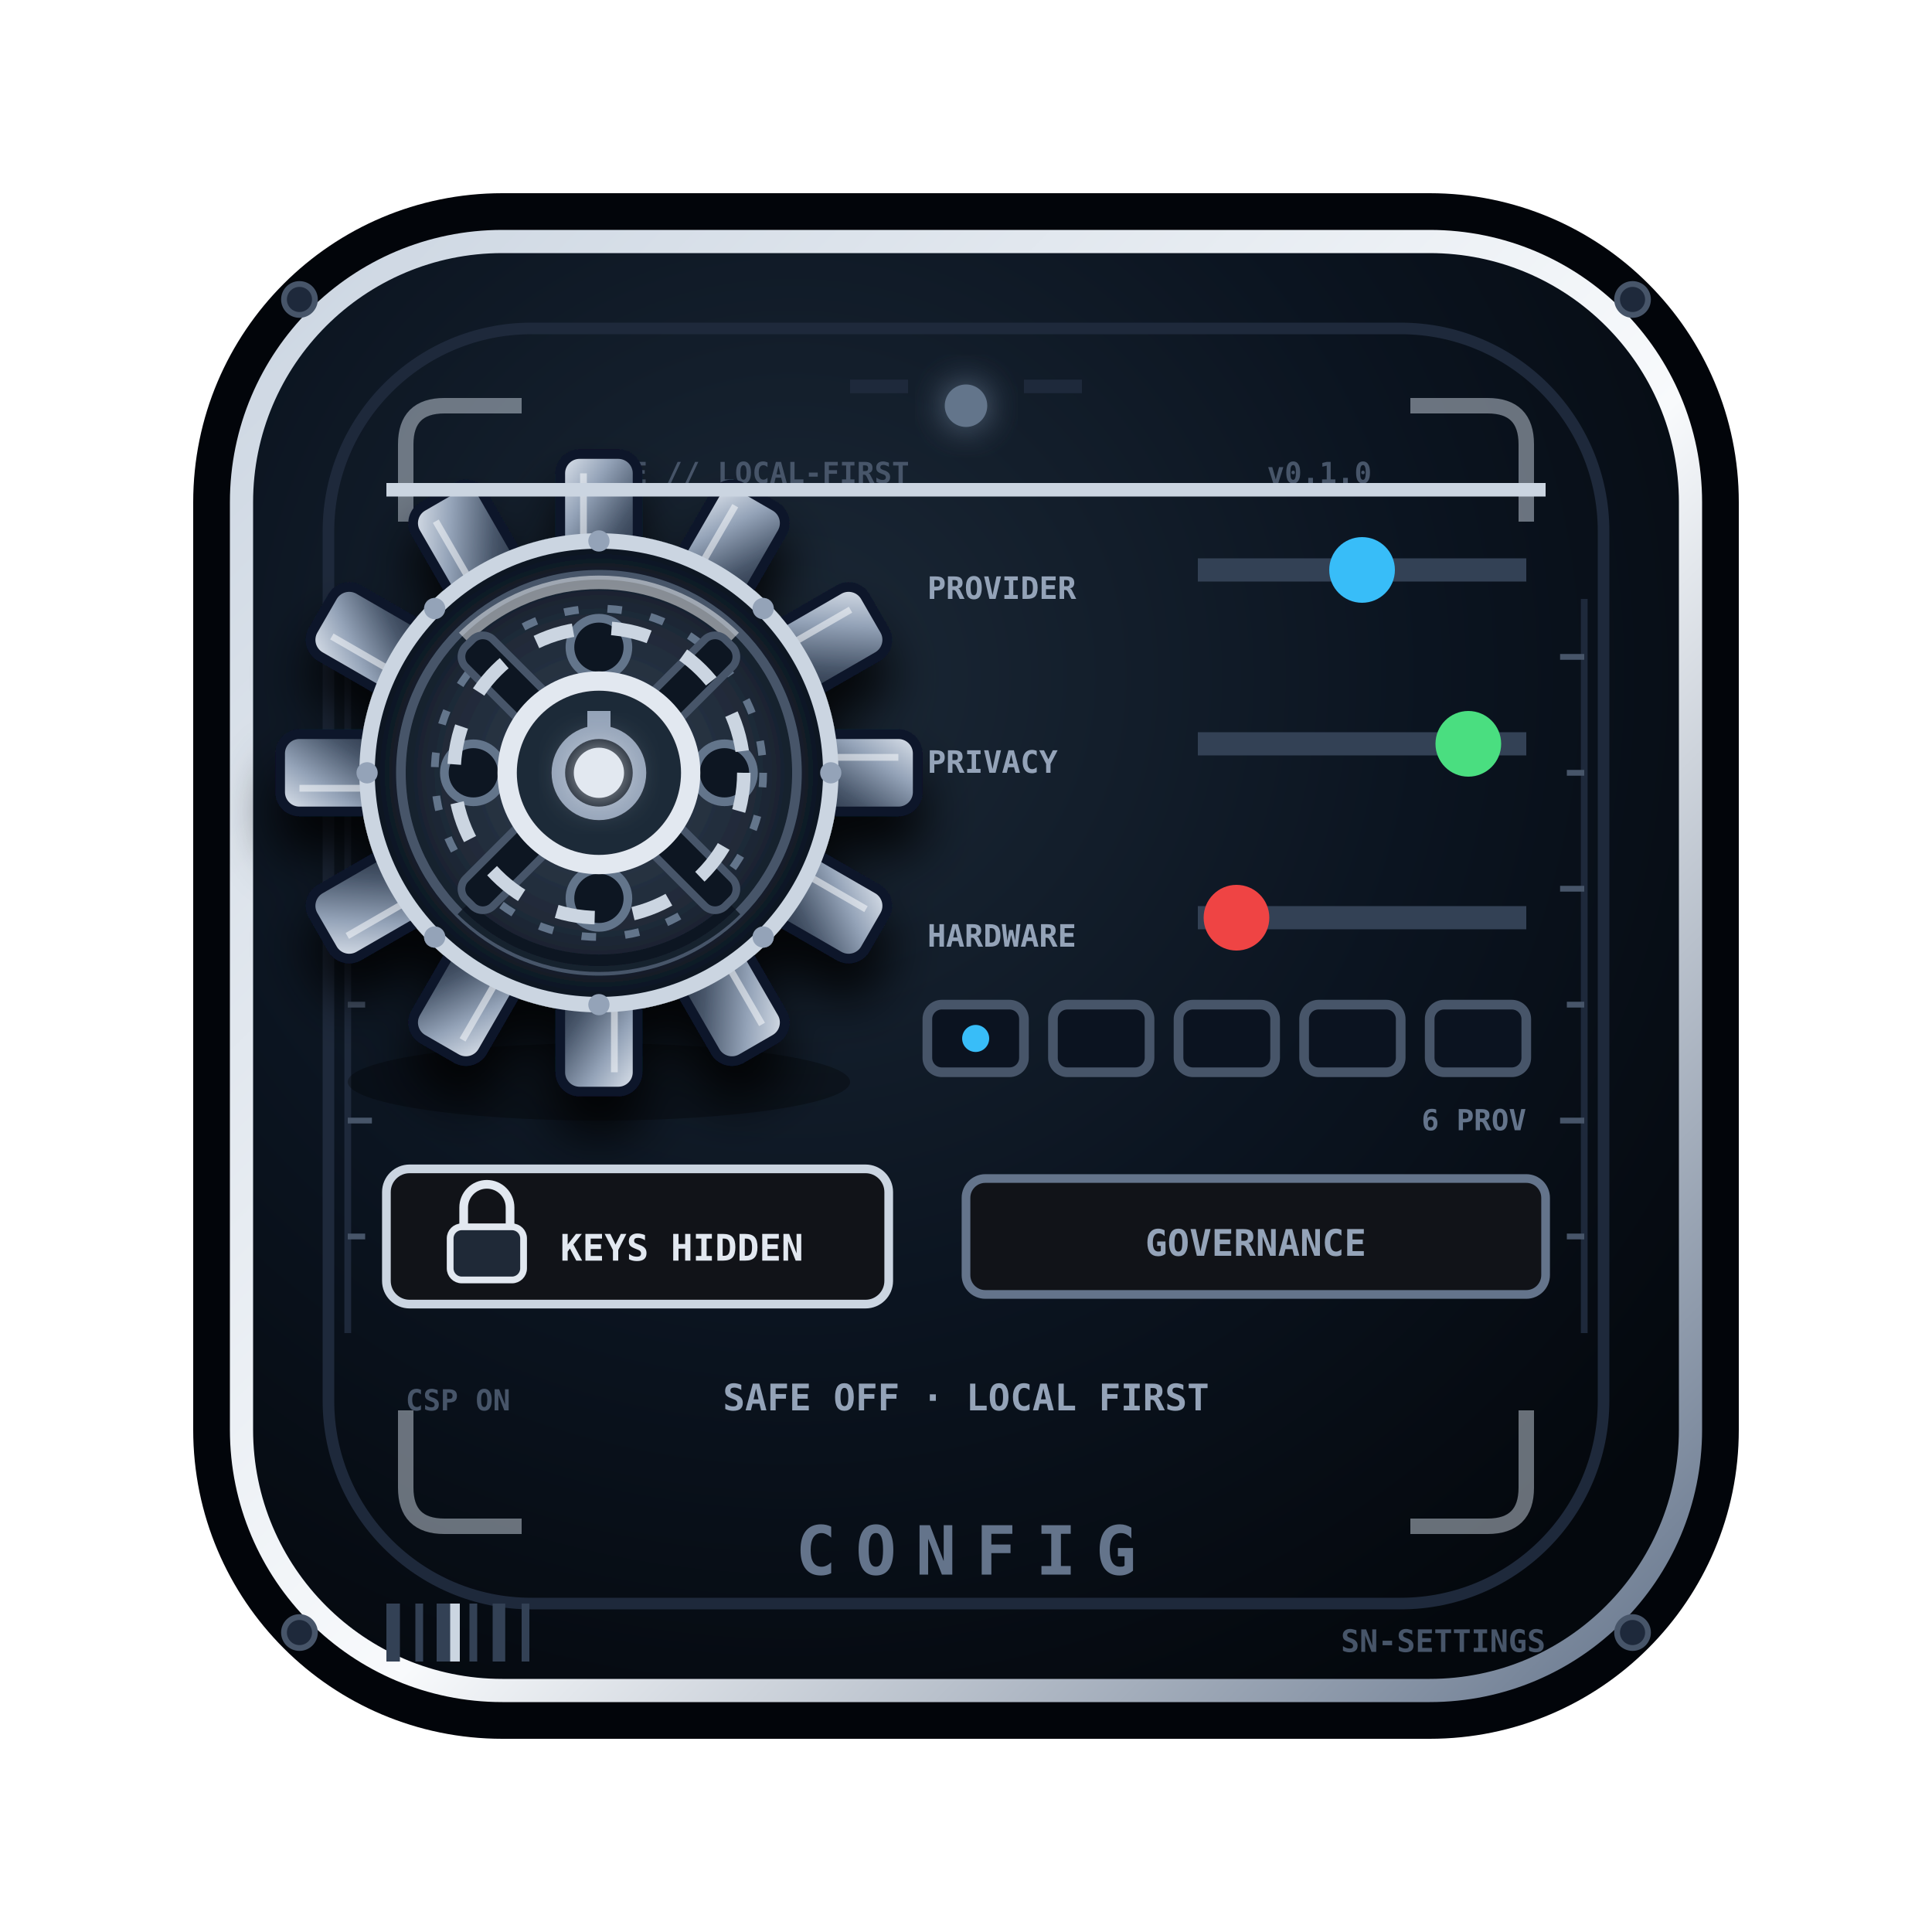
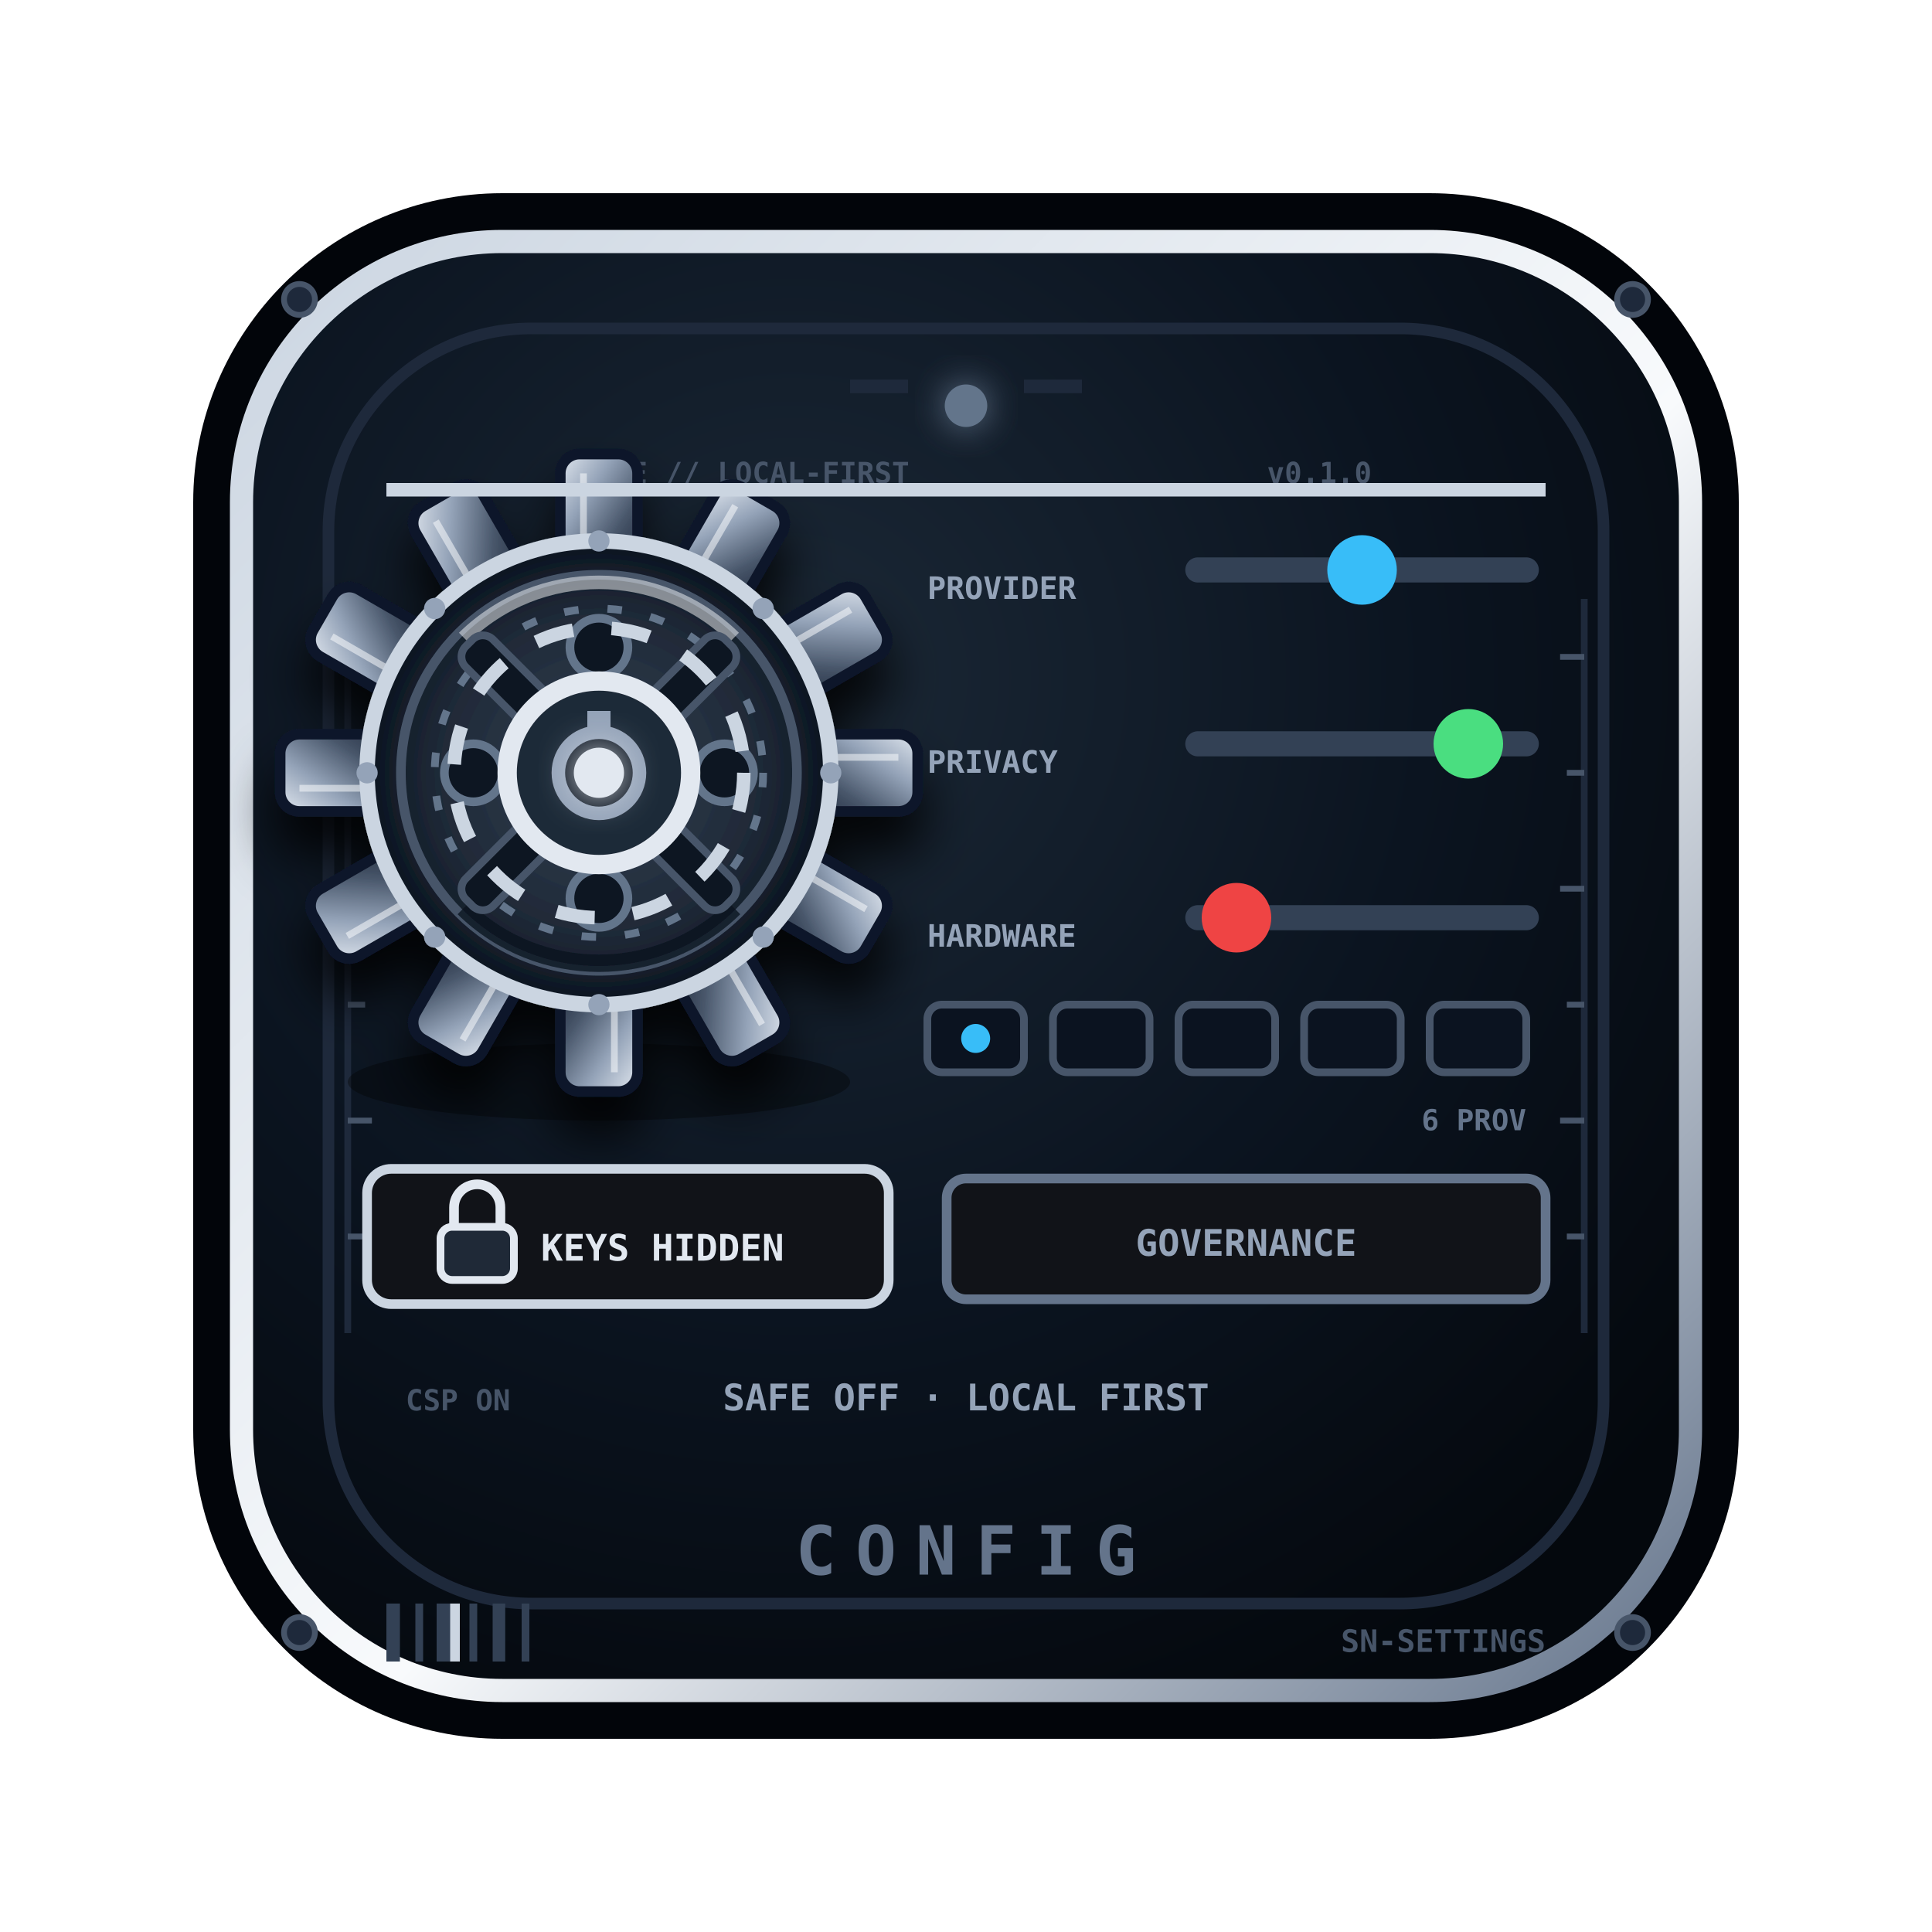
<svg xmlns="http://www.w3.org/2000/svg" viewBox="0 0 200 200" role="img" aria-label="Configuración">
  <style>
    .settings-dash{animation:settingsDash 2.8s linear infinite}.settings-blink{animation:settingsBlink 1.6s steps(2,end) infinite}.settings-blink2{animation:settingsBlink 2.3s steps(2,end) .5s infinite}.settings-scan{animation:settingsScan 4.2s ease-in-out infinite}.settings-spin{transform-box:fill-box;transform-origin:50% 50%;animation:settingsSpin 16s linear infinite}
    @keyframes settingsDash{to{stroke-dashoffset:-26}}@keyframes settingsBlink{50%{opacity:.25}}
    @keyframes settingsScan{0%,100%{y:50px;opacity:.06}50%{y:140px;opacity:.4}}
    @keyframes settingsSpin{to{transform:rotate(360deg)}}
    @media(prefers-reduced-motion:reduce){.settings-dash,.settings-blink,.settings-blink2,.settings-scan,.settings-spin{animation:none}}
  </style>
  <defs>
    <radialGradient id="settings-plate" cx="38%" cy="30%" r="80%">
      <stop stop-color="#1b2836" />
      <stop offset=".55" stop-color="#0b1420" />
      <stop offset="1" stop-color="#04080d" />
    </radialGradient>
    <linearGradient id="settings-ga" x1="0" y1="0" x2="1" y2="1">
      <stop stop-color="#cbd5e1" />
      <stop offset=".55" stop-color="#f8fafc" />
      <stop offset="1" stop-color="#64748b" />
    </linearGradient>
    <linearGradient id="settings-gb" x1="0" x2="1">
      <stop stop-color="#64748b" />
      <stop offset="1" stop-color="#cbd5e1" />
    </linearGradient>
    <linearGradient id="settings-metal" x1="0" y1="0" x2="1" y2="1">
      <stop stop-color="#94a3b8" />
      <stop offset=".35" stop-color="#334155" />
      <stop offset=".7" stop-color="#111827" />
      <stop offset="1" stop-color="#020617" />
+     </linearGradient>
+     <linearGradient id="settings-screen-bg" x1="0" y1="0" x2="0" y2="1">
+       <stop stop-color="#06121d" />
+       <stop offset="1" stop-color="#02070e" />
    </linearGradient>
    <radialGradient id="settings-halo">
      <stop stop-color="#fff" />
      <stop offset=".2" stop-color="#cbd5e1" />
      <stop offset=".7" stop-color="#64748b" />
      <stop offset="1" stop-color="#07111d" />
    </radialGradient>
    <filter id="settings-shadow" x="-45%" y="-45%" width="190%" height="200%">
      <feDropShadow dx="0" dy="4" stdDeviation="2.6" flood-color="#000" flood-opacity=".85" />
    </filter>
    <filter id="settings-glow" x="-70%" y="-70%" width="240%" height="240%">
      <feGaussianBlur stdDeviation="1.8" result="b" />
      <feMerge>
        <feMergeNode in="b" />
        <feMergeNode in="SourceGraphic" />
      </feMerge>
    </filter>
  </defs>
  <rect x="20" y="20" width="160" height="160" rx="32" fill="#02050a" />
  <rect x="25" y="25" width="150" height="150" rx="27" fill="url(#settings-plate)" stroke="url(#settings-ga)" stroke-width="2.4" />
  <rect x="34" y="34" width="132" height="132" rx="21" fill="none" stroke="#1e293b" stroke-width="1.2" />
-   <path d="M42 54v-8q0-4 4-4h8M158 54v-8q0-4-4-4h-8M42 146v8q0 4 4 4h8M158 146v8q0 4-4 4h-8" fill="none" stroke="#cbd5e1" stroke-width="1.6" opacity=".5" />
  <g fill="#1e293b" stroke="#475569" stroke-width=".6">
    <circle cx="31" cy="31" r="1.6" />
    <circle cx="169" cy="31" r="1.6" />
    <circle cx="31" cy="169" r="1.6" />
    <circle cx="169" cy="169" r="1.6" />
  </g>
  <path d="M88 40h6M106 40h6" stroke="#1e293b" stroke-width="1.4" />
  <g font-family="Consolas,monospace" font-weight="900">
    <text x="58" y="50" fill="#475569" font-size="3">ALICE // LOCAL-FIRST</text>
    <text x="142" y="50" fill="#475569" font-size="3" text-anchor="end">v0.1.0</text>
  </g>
  <path d="M36 62v76M164 62v76" stroke="#1e293b" stroke-width=".7" />
  <path d="M36 68h2.5M36 80h1.8M36 92h2.5M36 104h1.8M36 116h2.5M36 128h1.8M164 68h-2.5M164 80h-1.8M164 92h-2.5M164 104h-1.8M164 116h-2.5M164 128h-1.8" stroke="#475569" stroke-width=".6" />
  <circle class="settings-blink" cx="100" cy="42" r="2.2" fill="#64748b" filter="url(#settings-glow)" />
  <defs>
    <linearGradient id="settings-gearm" x1="0" y1="0" x2="1" y2="1">
      <stop stop-color="#e2e8f0" />
      <stop offset=".35" stop-color="#94a3b8" />
      <stop offset=".7" stop-color="#475569" />
      <stop offset="1" stop-color="#1e293b" />
    </linearGradient>
    <radialGradient id="settings-gearc">
      <stop stop-color="#334155" />
      <stop offset=".7" stop-color="#1f2937" />
      <stop offset="1" stop-color="#0b1420" />
    </radialGradient>
  </defs>
-   <ellipse cx="62" cy="112" rx="26" ry="4" fill="#000" opacity=".3" />
+   <ellipse cx="62" cy="112" rx="26" ry="4" fill="#000" opacity=".35" />
  <g filter="url(#settings-shadow)" transform="translate(62 80)">
    <g class="settings-spin">
-       <g fill="url(#settings-gearm)" stroke="#0f172a" stroke-width="1">
+       <g fill="url(#settings-gearm)" stroke="#0f172a" stroke-width="1.1">
        <g>
          <rect x="-4" y="-33" width="8" height="12" rx="2" />
          <path d="M-1.6-31v8" stroke="#f8fafc" stroke-width=".7" opacity=".55" />
        </g>
        <g transform="rotate(30)">
          <rect x="-4" y="-33" width="8" height="12" rx="2" />
          <path d="M-1.6-31v8" stroke="#f8fafc" stroke-width=".7" opacity=".55" />
        </g>
        <g transform="rotate(60)">
          <rect x="-4" y="-33" width="8" height="12" rx="2" />
          <path d="M-1.6-31v8" stroke="#f8fafc" stroke-width=".7" opacity=".55" />
        </g>
        <g transform="rotate(90)">
          <rect x="-4" y="-33" width="8" height="12" rx="2" />
          <path d="M-1.6-31v8" stroke="#f8fafc" stroke-width=".7" opacity=".55" />
        </g>
        <g transform="rotate(120)">
          <rect x="-4" y="-33" width="8" height="12" rx="2" />
          <path d="M-1.6-31v8" stroke="#f8fafc" stroke-width=".7" opacity=".55" />
        </g>
        <g transform="rotate(150)">
          <rect x="-4" y="-33" width="8" height="12" rx="2" />
          <path d="M-1.6-31v8" stroke="#f8fafc" stroke-width=".7" opacity=".55" />
        </g>
        <g transform="rotate(180)">
          <rect x="-4" y="-33" width="8" height="12" rx="2" />
          <path d="M-1.6-31v8" stroke="#f8fafc" stroke-width=".7" opacity=".55" />
        </g>
        <g transform="rotate(210)">
          <rect x="-4" y="-33" width="8" height="12" rx="2" />
          <path d="M-1.6-31v8" stroke="#f8fafc" stroke-width=".7" opacity=".55" />
        </g>
        <g transform="rotate(240)">
          <rect x="-4" y="-33" width="8" height="12" rx="2" />
          <path d="M-1.6-31v8" stroke="#f8fafc" stroke-width=".7" opacity=".55" />
        </g>
        <g transform="rotate(270)">
          <rect x="-4" y="-33" width="8" height="12" rx="2" />
          <path d="M-1.6-31v8" stroke="#f8fafc" stroke-width=".7" opacity=".55" />
        </g>
        <g transform="rotate(300)">
          <rect x="-4" y="-33" width="8" height="12" rx="2" />
          <path d="M-1.6-31v8" stroke="#f8fafc" stroke-width=".7" opacity=".55" />
        </g>
        <g transform="rotate(330)">
          <rect x="-4" y="-33" width="8" height="12" rx="2" />
          <path d="M-1.6-31v8" stroke="#f8fafc" stroke-width=".7" opacity=".55" />
        </g>
      </g>
      <circle r="24" fill="url(#settings-gearc)" stroke="#cbd5e1" stroke-width="1.6" />
      <circle r="20.5" fill="none" stroke="#475569" stroke-width="1" />
      <circle r="17" fill="none" stroke="#64748b" stroke-width=".8" stroke-dasharray="1.5 3" />
      <path d="M-14-14a20 20 0 0 1 28 0" fill="none" stroke="#f8fafc" stroke-width="1.4" opacity=".5" />
      <path d="M14 14a20 20 0 0 1-28 0" fill="none" stroke="#0b1420" stroke-width="1.8" opacity=".8" />
      <g fill="#0b1420" stroke="#475569" stroke-width=".8">
        <rect x="-2" y="-19" width="4" height="11" rx="1.5" transform="rotate(45)" />
        <rect x="-2" y="-19" width="4" height="11" rx="1.5" transform="rotate(135)" />
        <rect x="-2" y="-19" width="4" height="11" rx="1.5" transform="rotate(225)" />
        <rect x="-2" y="-19" width="4" height="11" rx="1.5" transform="rotate(315)" />
      </g>
      <g fill="#0b1420" stroke="#64748b" stroke-width=".9">
        <circle cx="13" cy="0" r="3" />
        <circle cx="0" cy="13" r="3" />
        <circle cx="-13" cy="0" r="3" />
        <circle cx="0" cy="-13" r="3" />
      </g>
      <g fill="#94a3b8">
        <circle cx="0" cy="-24" r="1.1" />
        <circle cx="17" cy="-17" r="1.1" />
        <circle cx="24" cy="0" r="1.1" />
        <circle cx="17" cy="17" r="1.1" />
        <circle cx="0" cy="24" r="1.1" />
        <circle cx="-17" cy="17" r="1.1" />
        <circle cx="-24" cy="0" r="1.1" />
        <circle cx="-17" cy="-17" r="1.1" />
      </g>
    </g>
    <circle r="9.5" fill="#1f2937" stroke="#e2e8f0" stroke-width="2" />
    <circle r="4.2" fill="#0b1420" stroke="#94a3b8" stroke-width="1.4" />
    <path d="M-2.4 0h4.8M0-2.4v4.8" stroke="#94a3b8" stroke-width=".9" />
    <rect x="-1.2" y="-6.4" width="2.4" height="2.6" fill="#94a3b8" />
  </g>
  <circle cx="62" cy="80" r="15" fill="none" stroke="#cbd5e1" stroke-width="1.4" stroke-dasharray="4 4" class="settings-dash" />
  <circle class="settings-blink" cx="62" cy="80" r="2.6" fill="#e2e8f0" filter="url(#settings-glow)" />
  <g font-family="Consolas,monospace" font-weight="900" font-size="3.2">
    <text x="96" y="62" fill="#94a3b8">PROVIDER</text>
    <text x="96" y="80" fill="#94a3b8">PRIVACY</text>
    <text x="96" y="98" fill="#94a3b8">HARDWARE</text>
  </g>
  <g>
-     <path d="M124 59h34" stroke="#334155" stroke-width="2.4" />
-     <circle cx="141" cy="59" r="3.4" fill="#38bdf8" />
-     <path d="M124 77h34" stroke="#334155" stroke-width="2.4" />
-     <circle cx="152" cy="77" r="3.4" fill="#4ade80" />
-     <path d="M124 95h34" stroke="#334155" stroke-width="2.4" />
-     <circle cx="128" cy="95" r="3.4" fill="#ef4444" />
+     <path d="M124 59h34" stroke="#334155" stroke-width="2.6" stroke-linecap="round" />
+     <circle cx="141" cy="59" r="3.6" fill="#38bdf8" />
+     <path d="M124 77h34" stroke="#334155" stroke-width="2.6" stroke-linecap="round" />
+     <circle cx="152" cy="77" r="3.6" fill="#4ade80" />
+     <path d="M124 95h34" stroke="#334155" stroke-width="2.6" stroke-linecap="round" />
+     <circle cx="128" cy="95" r="3.6" fill="#ef4444" />
  </g>
  <g font-family="Consolas,monospace" font-weight="900" font-size="3">
-     <g fill="#0b1320" stroke="#475569">
+     <g fill="#0b1320" stroke="#475569" stroke-width=".8">
      <rect x="96" y="104" width="10" height="7" rx="1.5" />
      <rect x="109" y="104" width="10" height="7" rx="1.5" />
      <rect x="122" y="104" width="10" height="7" rx="1.5" />
      <rect x="135" y="104" width="10" height="7" rx="1.5" />
      <rect x="148" y="104" width="10" height="7" rx="1.5" />
    </g>
-     <circle cx="101" cy="107.5" r="1.4" fill="#38bdf8" />
+     <circle cx="101" cy="107.5" r="1.5" fill="#38bdf8" />
    <text x="158" y="117" fill="#64748b" text-anchor="end">6 PROV</text>
  </g>
  <g font-family="Consolas,monospace" font-weight="900">
-     <rect x="40" y="121" width="52" height="14" rx="2.4" fill="#111318" stroke="#cbd5e1" stroke-width=".9" />
-     <path d="M48 127v-2a2.4 2.4 0 0 1 4.8 0v2" fill="none" stroke="#e2e8f0" stroke-width=".9" />
-     <rect x="46.6" y="127" width="7.6" height="5.5" rx="1.2" fill="#1f2937" stroke="#e2e8f0" stroke-width=".7" />
-     <text x="58" y="130.5" fill="#e2e8f0" font-size="3.8">KEYS HIDDEN</text>
-   </g>
-   <g font-family="Consolas,monospace" font-weight="900">
-     <rect x="100" y="122" width="60" height="12" rx="2" fill="#111318" stroke="#64748b" stroke-width=".9" />
-     <text x="130" y="130" fill="#94a3b8" font-size="3.8" text-anchor="middle">GOVERNANCE</text>
-   </g>
-   <g font-family="Consolas,monospace" font-weight="900">
+     <rect x="38" y="121" width="54" height="14" rx="2.5" fill="#111318" stroke="#cbd5e1" stroke-width="1" />
+     <path d="M47 127v-2a2.4 2.4 0 0 1 4.8 0v2" fill="none" stroke="#e2e8f0" stroke-width="1" />
+     <rect x="45.6" y="127" width="7.6" height="5.5" rx="1.2" fill="#1f2937" stroke="#e2e8f0" stroke-width=".8" />
+     <text x="56" y="130.5" fill="#e2e8f0" font-size="3.8">KEYS HIDDEN</text>
+     <rect x="98" y="122" width="62" height="12.5" rx="2" fill="#111318" stroke="#64748b" stroke-width="1" />
+     <text x="129" y="130" fill="#94a3b8" font-size="3.8" text-anchor="middle">GOVERNANCE</text>
    <text x="42" y="146" fill="#475569" font-size="3">CSP ON</text>
    <text x="100" y="146" fill="#94a3b8" font-size="3.8" text-anchor="middle">SAFE OFF · LOCAL FIRST</text>
  </g>
  <rect class="settings-scan" x="40" y="50" width="120" height="1.4" fill="#cbd5e1" />
  <g fill="#334155">
    <rect x="40" y="166" width="1.4" height="6" />
    <rect x="43" y="166" width=".8" height="6" />
    <rect x="45.2" y="166" width="1.8" height="6" />
    <rect x="48.6" y="166" width=".8" height="6" />
    <rect x="51" y="166" width="1.3" height="6" />
    <rect x="54" y="166" width=".8" height="6" />
  </g>
  <rect x="46.6" y="166" width="1" height="6" fill="#cbd5e1" />
  <g font-family="Consolas,monospace" font-weight="900">
    <text x="160" y="171" fill="#475569" font-size="3.2" text-anchor="end">SN-SETTINGS</text>
  </g>
  <g font-family="Consolas,monospace" font-weight="900">
    <text x="100" y="163" fill="#64748b" font-size="7" text-anchor="middle" letter-spacing="2">CONFIG</text>
  </g>
</svg>
